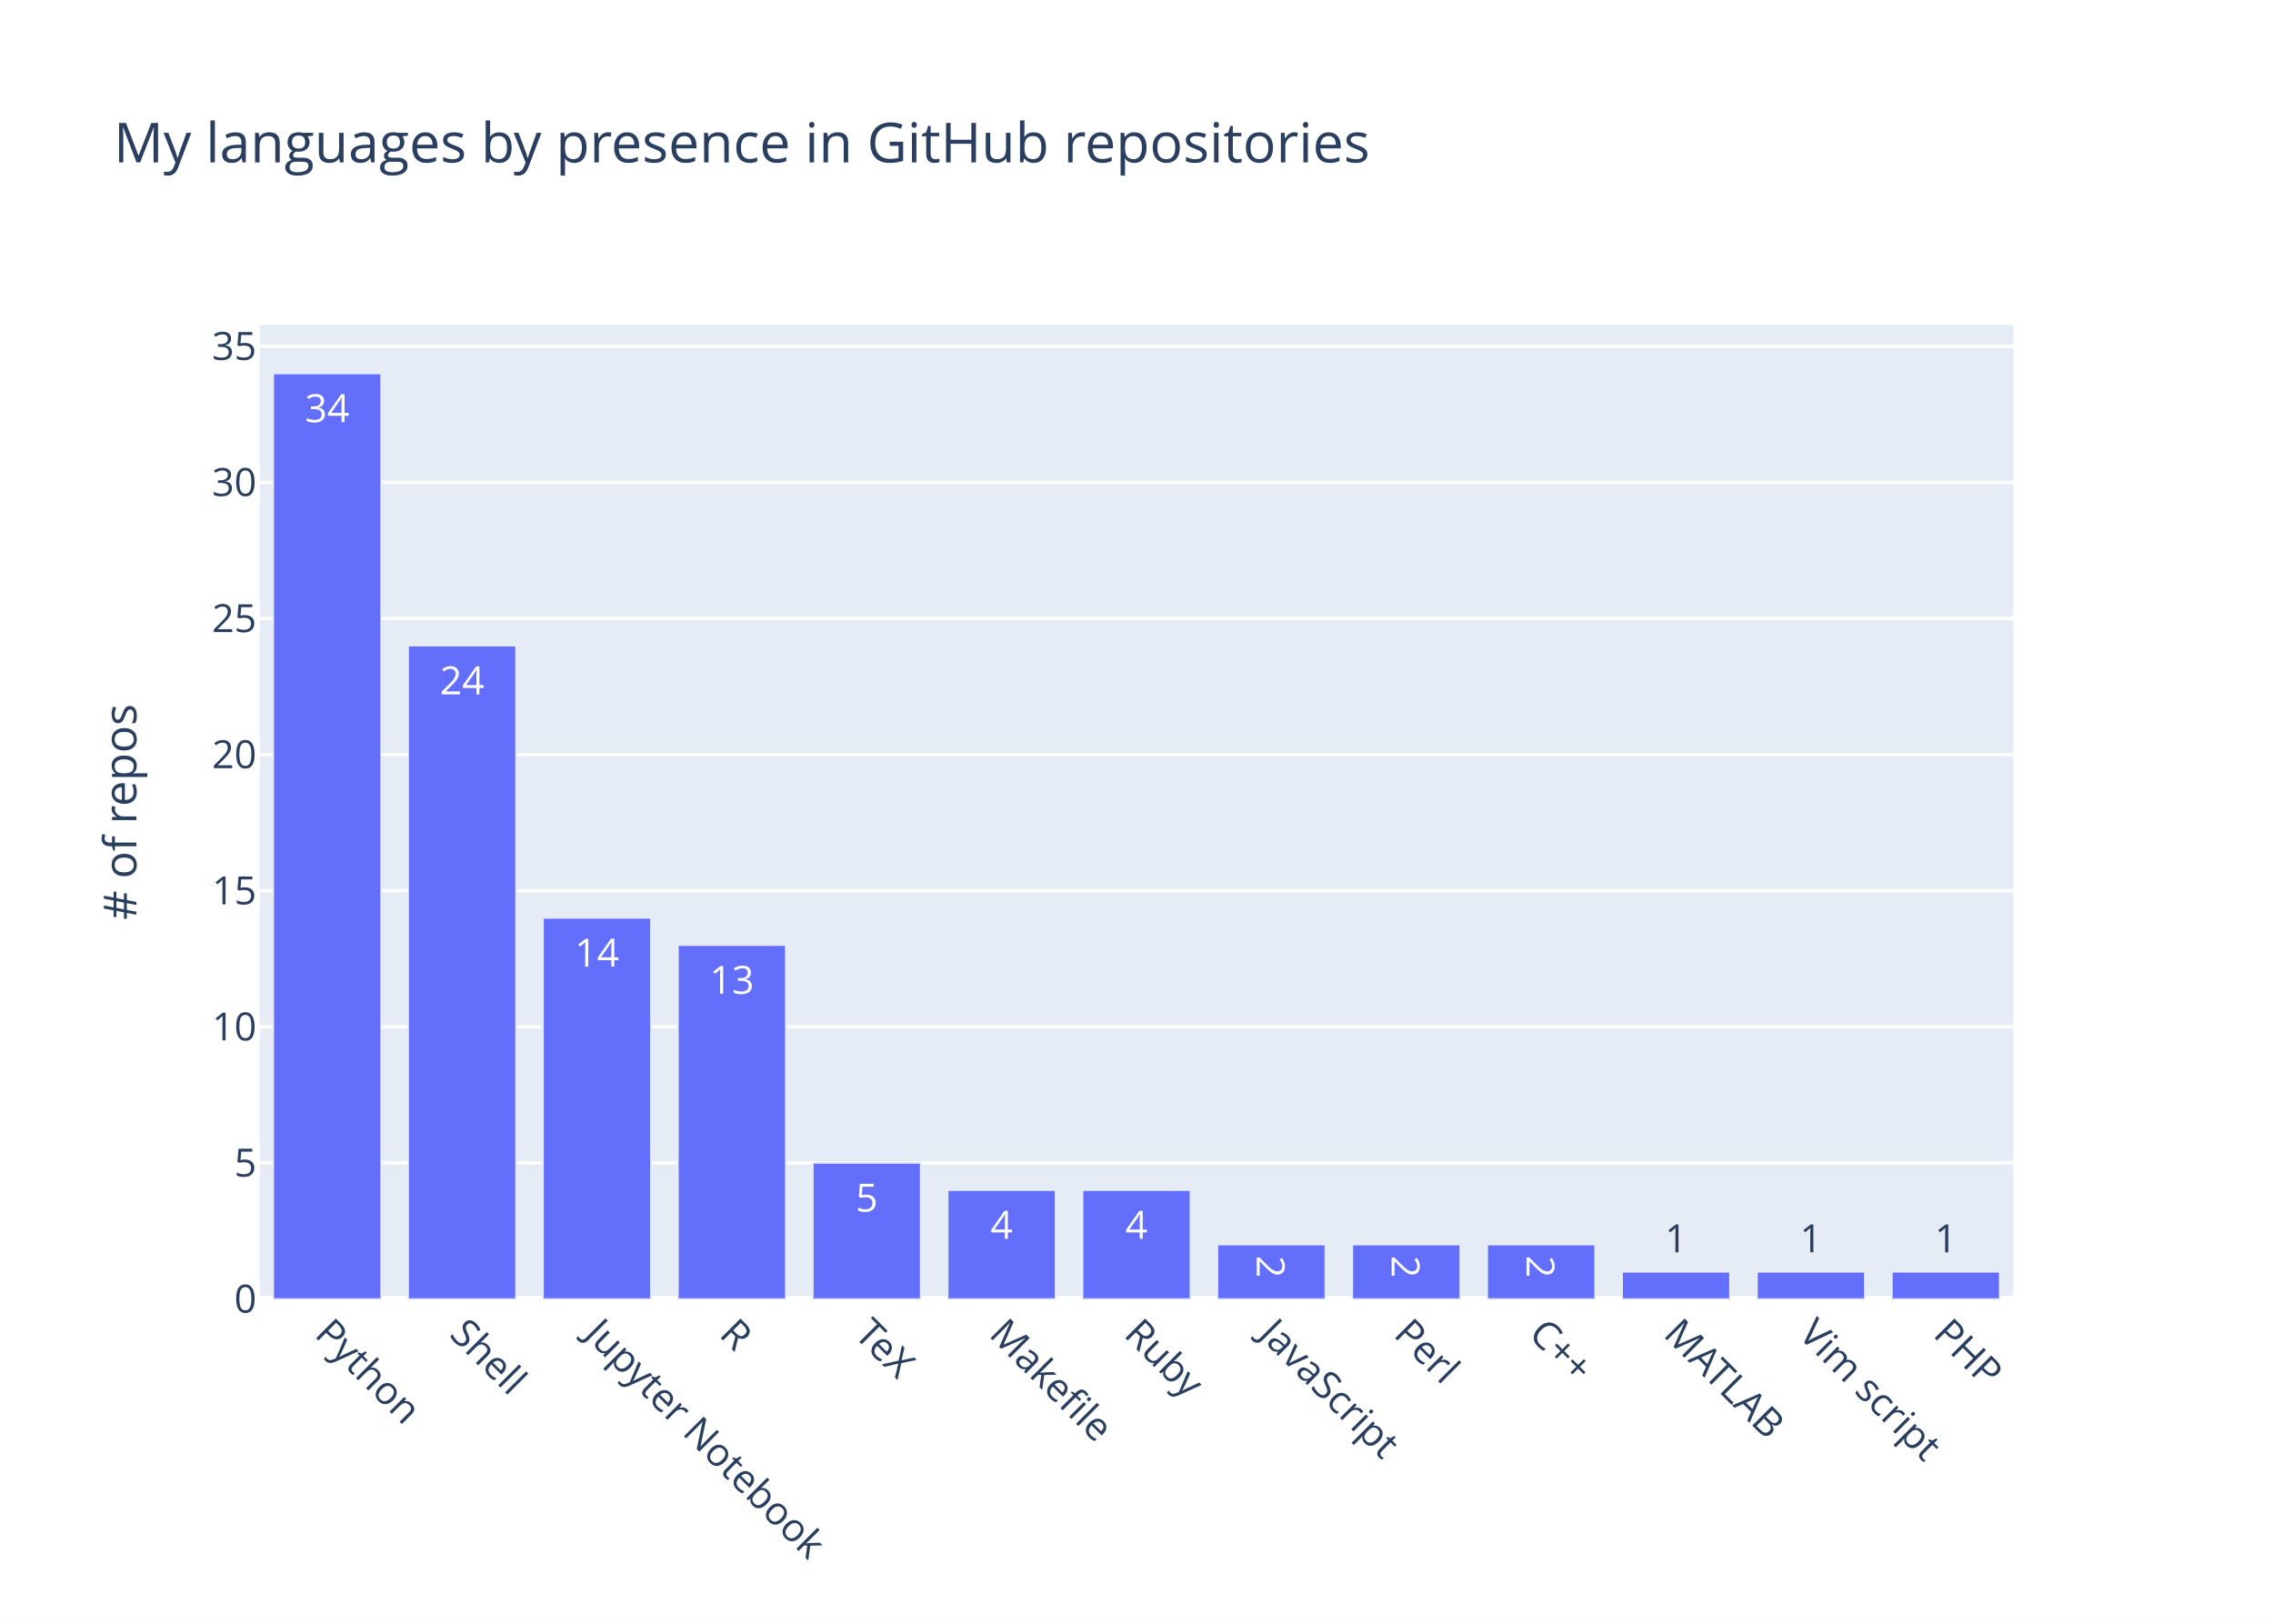
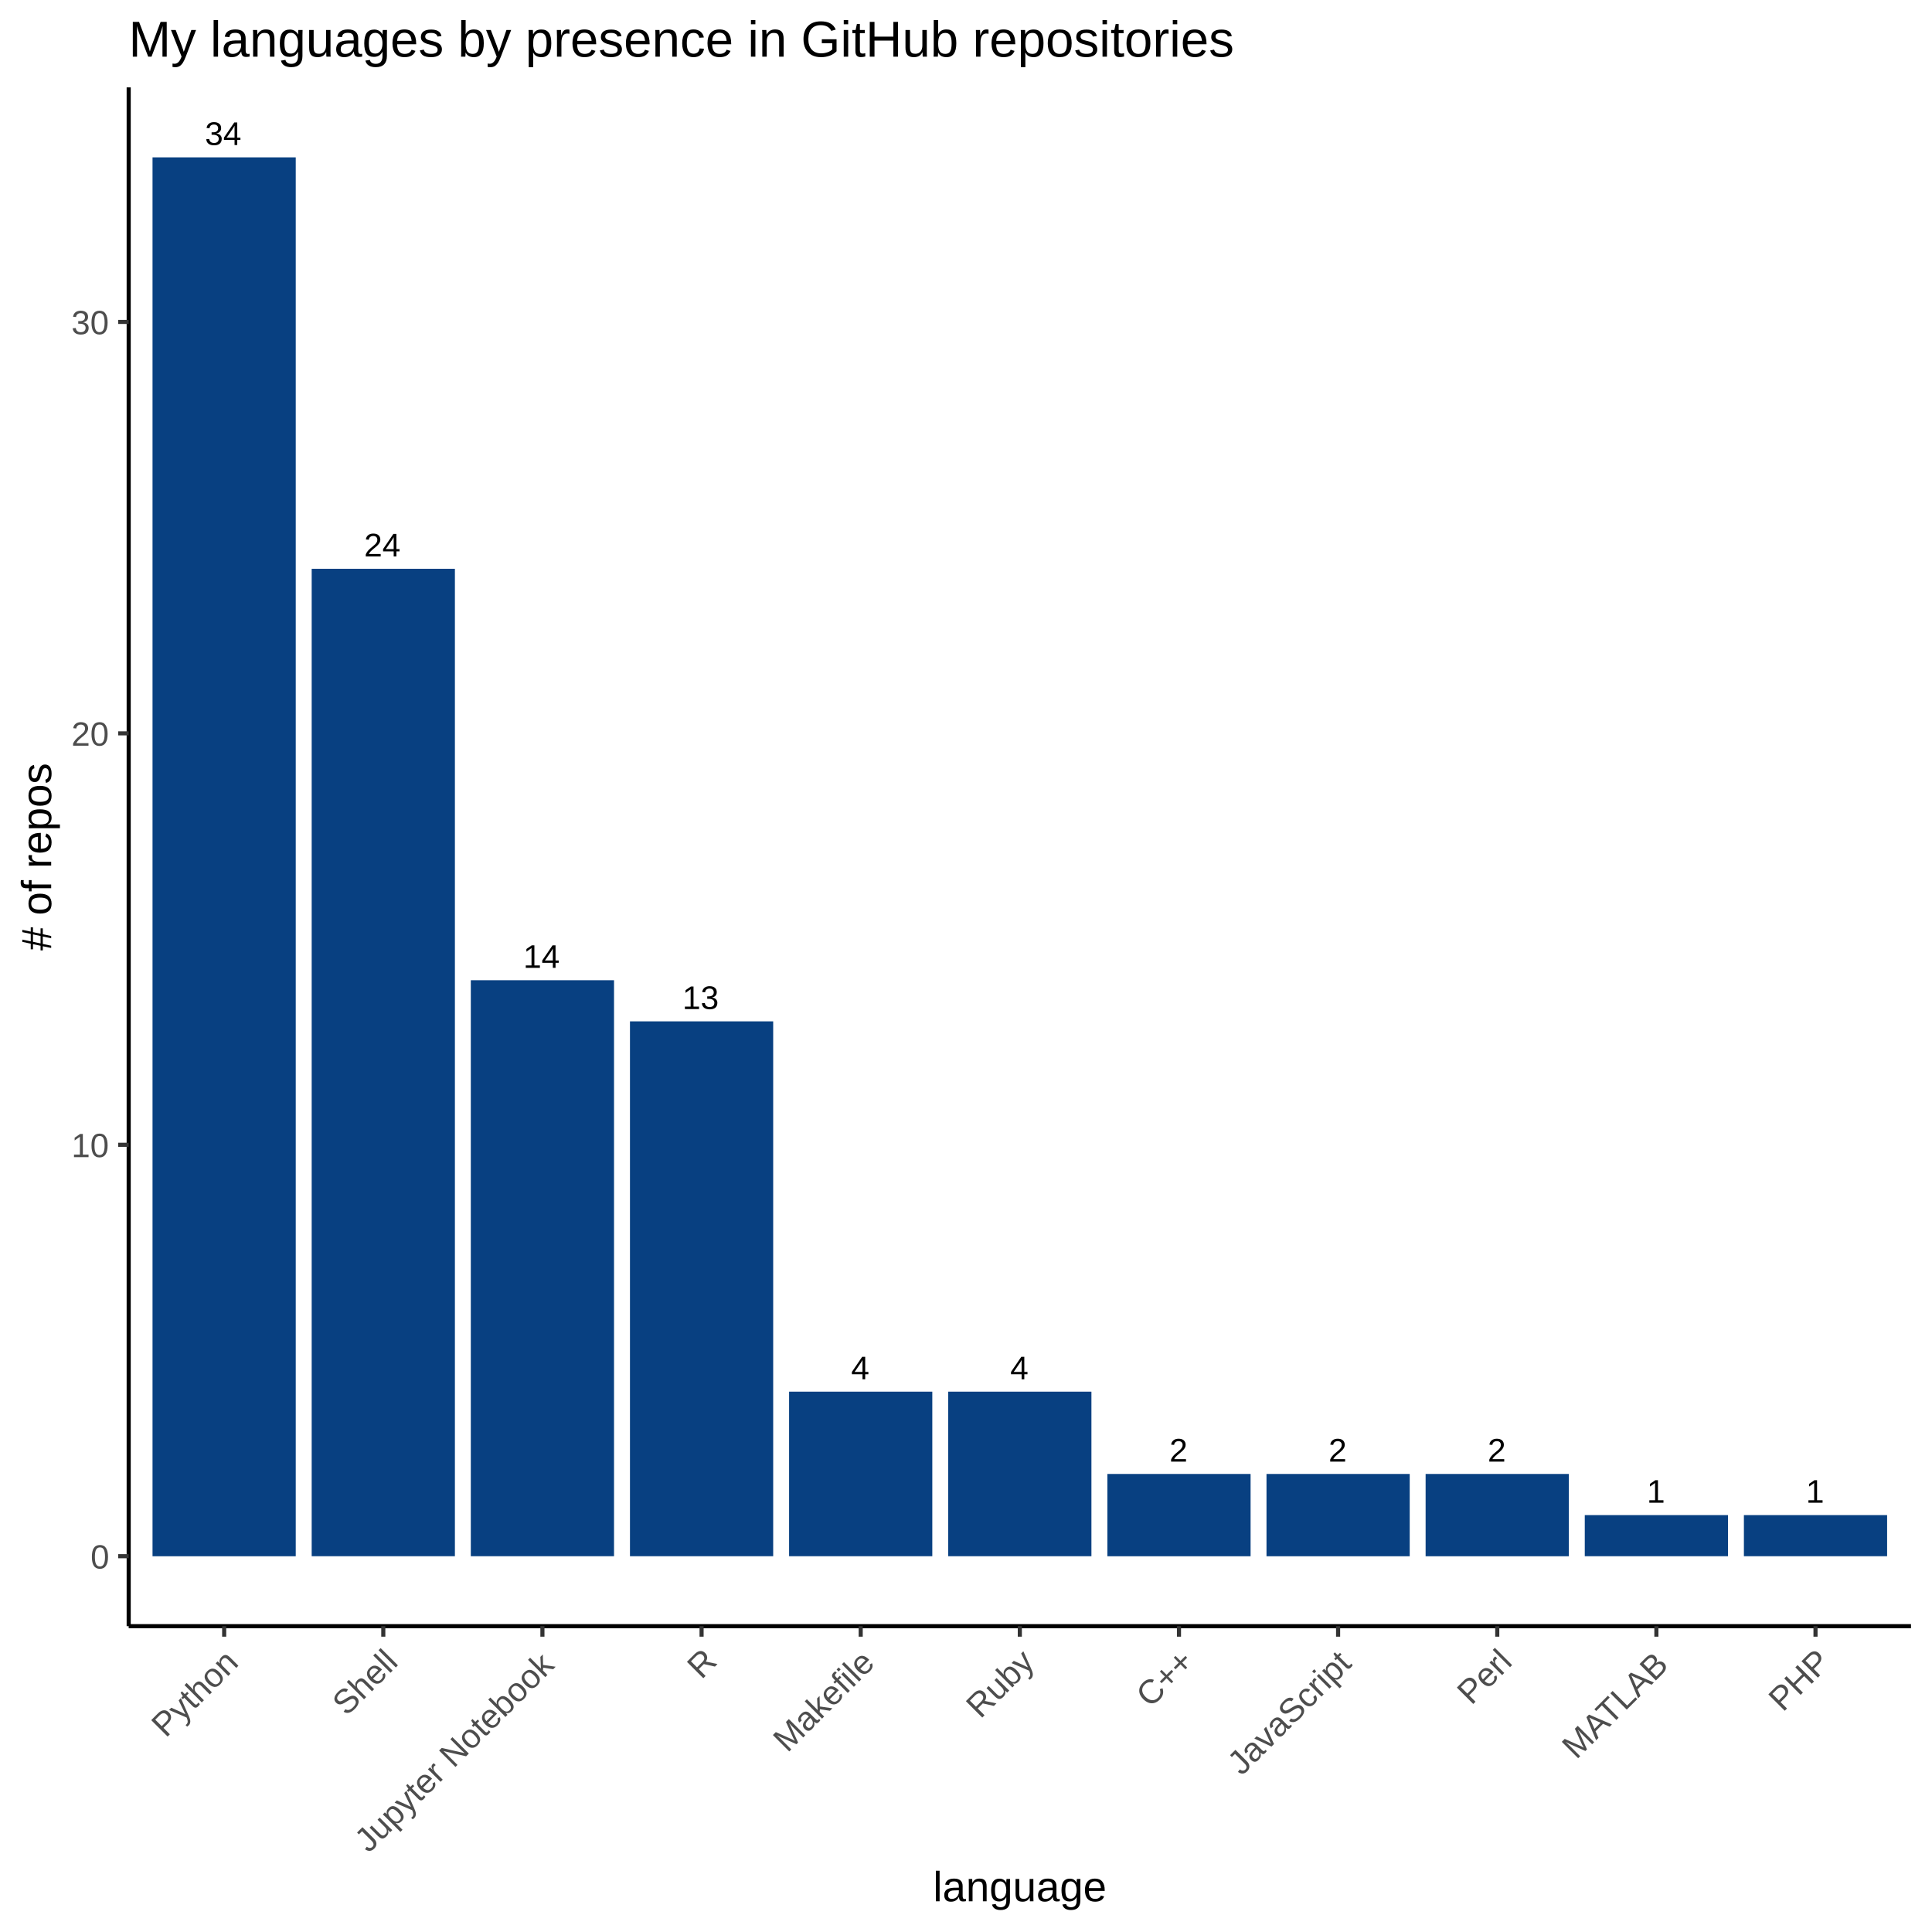
- <svg xmlns="http://www.w3.org/2000/svg" class="main-svg" width="700" height="500" viewBox="0 0 700 500">
-   <rect x="0" y="0" width="700" height="500" style="fill: rgb(255, 255, 255); fill-opacity: 1;" />
-   <defs id="defs-0e749c">
-     <g class="clips">
-       <clipPath id="clip0e749cxyplot" class="plotclip">
-         <rect width="540" height="300" />
-       </clipPath>
-       <clipPath class="axesclip" id="clip0e749cx">
-         <rect x="80" y="0" width="540" height="500" />
-       </clipPath>
-       <clipPath class="axesclip" id="clip0e749cy">
-         <rect x="0" y="100" width="700" height="300" />
-       </clipPath>
-       <clipPath class="axesclip" id="clip0e749cxy">
-         <rect x="80" y="100" width="540" height="300" />
-       </clipPath>
-     </g>
-     <g class="gradients" />
+ <svg xmlns="http://www.w3.org/2000/svg" viewBox="0 0 504.00 504.00">
+   <defs>
+     <style type="text/css">
+     line, polyline, polygon, path, rect, circle {
+       fill: none;
+       stroke: #000000;
+       stroke-linecap: round;
+       stroke-linejoin: round;
+       stroke-miterlimit: 10.00;
+     }
+   </style>
  </defs>
-   <g class="bglayer">
-     <rect class="bg" x="80" y="100" width="540" height="300" style="fill: rgb(229, 236, 246); fill-opacity: 1; stroke-width: 0;" />
+   <rect width="100%" height="100%" style="stroke: none; fill: #FFFFFF;" />
+   <rect x="0.00" y="0.00" width="504.00" height="504.00" style="stroke-width: 1.07; stroke: #FFFFFF; fill: #FFFFFF;" />
+   <defs>
+     <clipPath id="cpMzMuNTd8NDk4LjUyfDQyNC4yMnwyMi44MA==">
+       <rect x="33.57" y="22.80" width="464.95" height="401.42" />
+     </clipPath>
+   </defs>
+   <rect x="33.57" y="22.80" width="464.95" height="401.42" style="stroke-width: 1.07; stroke: none; fill: #FFFFFF;" clip-path="url(#cpMzMuNTd8NDk4LjUyfDQyNC4yMnwyMi44MA==)" />
+   <rect x="39.79" y="41.05" width="37.36" height="364.93" style="stroke-width: 1.07; stroke: none; stroke-linecap: butt; fill: #084081;" clip-path="url(#cpMzMuNTd8NDk4LjUyfDQyNC4yMnwyMi44MA==)" />
+   <rect x="81.31" y="148.38" width="37.36" height="257.59" style="stroke-width: 1.07; stroke: none; stroke-linecap: butt; fill: #084081;" clip-path="url(#cpMzMuNTd8NDk4LjUyfDQyNC4yMnwyMi44MA==)" />
+   <rect x="122.82" y="255.71" width="37.36" height="150.26" style="stroke-width: 1.07; stroke: none; stroke-linecap: butt; fill: #084081;" clip-path="url(#cpMzMuNTd8NDk4LjUyfDQyNC4yMnwyMi44MA==)" />
+   <rect x="164.34" y="266.44" width="37.36" height="139.53" style="stroke-width: 1.07; stroke: none; stroke-linecap: butt; fill: #084081;" clip-path="url(#cpMzMuNTd8NDk4LjUyfDQyNC4yMnwyMi44MA==)" />
+   <rect x="205.85" y="363.04" width="37.36" height="42.93" style="stroke-width: 1.07; stroke: none; stroke-linecap: butt; fill: #084081;" clip-path="url(#cpMzMuNTd8NDk4LjUyfDQyNC4yMnwyMi44MA==)" />
+   <rect x="247.36" y="363.04" width="37.36" height="42.93" style="stroke-width: 1.07; stroke: none; stroke-linecap: butt; fill: #084081;" clip-path="url(#cpMzMuNTd8NDk4LjUyfDQyNC4yMnwyMi44MA==)" />
+   <rect x="288.88" y="384.51" width="37.36" height="21.47" style="stroke-width: 1.07; stroke: none; stroke-linecap: butt; fill: #084081;" clip-path="url(#cpMzMuNTd8NDk4LjUyfDQyNC4yMnwyMi44MA==)" />
+   <rect x="330.39" y="384.51" width="37.36" height="21.47" style="stroke-width: 1.07; stroke: none; stroke-linecap: butt; fill: #084081;" clip-path="url(#cpMzMuNTd8NDk4LjUyfDQyNC4yMnwyMi44MA==)" />
+   <rect x="371.90" y="384.51" width="37.36" height="21.47" style="stroke-width: 1.07; stroke: none; stroke-linecap: butt; fill: #084081;" clip-path="url(#cpMzMuNTd8NDk4LjUyfDQyNC4yMnwyMi44MA==)" />
+   <rect x="413.42" y="395.24" width="37.36" height="10.73" style="stroke-width: 1.07; stroke: none; stroke-linecap: butt; fill: #084081;" clip-path="url(#cpMzMuNTd8NDk4LjUyfDQyNC4yMnwyMi44MA==)" />
+   <rect x="454.93" y="395.24" width="37.36" height="10.73" style="stroke-width: 1.07; stroke: none; stroke-linecap: butt; fill: #084081;" clip-path="url(#cpMzMuNTd8NDk4LjUyfDQyNC4yMnwyMi44MA==)" />
+   <g clip-path="url(#cpMzMuNTd8NDk4LjUyfDQyNC4yMnwyMi44MA==)">
+     <text x="305.06" y="381.29" style="font-size: 8.54px; font-family: Arial;" textLength="5.01px" lengthAdjust="spacingAndGlyphs">2</text>
  </g>
-   <g class="layer-below">
-     <g class="imagelayer" />
-     <g class="shapelayer" />
+   <g clip-path="url(#cpMzMuNTd8NDk4LjUyfDQyNC4yMnwyMi44MA==)">
+     <text x="346.57" y="381.29" style="font-size: 8.54px; font-family: Arial;" textLength="5.01px" lengthAdjust="spacingAndGlyphs">2</text>
  </g>
-   <g class="cartesianlayer">
-     <g class="subplot xy">
-       <g class="layer-subplot">
-         <g class="shapelayer" />
-         <g class="imagelayer" />
-       </g>
-       <g class="gridlayer">
-         <g class="x" />
-         <g class="y">
-           <path class="ygrid crisp" transform="translate(0,358.09)" d="M80,0h540" style="stroke: rgb(255, 255, 255); stroke-opacity: 1; stroke-width: 1px;" />
-           <path class="ygrid crisp" transform="translate(0,316.18)" d="M80,0h540" style="stroke: rgb(255, 255, 255); stroke-opacity: 1; stroke-width: 1px;" />
-           <path class="ygrid crisp" transform="translate(0,274.26)" d="M80,0h540" style="stroke: rgb(255, 255, 255); stroke-opacity: 1; stroke-width: 1px;" />
-           <path class="ygrid crisp" transform="translate(0,232.35)" d="M80,0h540" style="stroke: rgb(255, 255, 255); stroke-opacity: 1; stroke-width: 1px;" />
-           <path class="ygrid crisp" transform="translate(0,190.44)" d="M80,0h540" style="stroke: rgb(255, 255, 255); stroke-opacity: 1; stroke-width: 1px;" />
-           <path class="ygrid crisp" transform="translate(0,148.53)" d="M80,0h540" style="stroke: rgb(255, 255, 255); stroke-opacity: 1; stroke-width: 1px;" />
-           <path class="ygrid crisp" transform="translate(0,106.62)" d="M80,0h540" style="stroke: rgb(255, 255, 255); stroke-opacity: 1; stroke-width: 1px;" />
-         </g>
-       </g>
-       <g class="zerolinelayer">
-         <path class="yzl zl crisp" transform="translate(0,400)" d="M80,0h540" style="stroke: rgb(255, 255, 255); stroke-opacity: 1; stroke-width: 2px;" />
-       </g>
-       <path class="xlines-below" />
-       <path class="ylines-below" />
-       <g class="overlines-below" />
-       <g class="xaxislayer-below" />
-       <g class="yaxislayer-below" />
-       <g class="overaxes-below" />
-       <g class="plot" transform="translate(80, 100)" clip-path="url('#clip0e749cxyplot')">
-         <g class="barlayer mlayer">
-           <g class="trace bars" style="opacity: 1;">
-             <g class="points">
-               <g class="point">
-                 <path d="M4.15,300V15H37.38V300Z" style="vector-effect: non-scaling-stroke; opacity: 1; stroke-width: 0.5px; fill: rgb(99, 110, 250); fill-opacity: 1; stroke: rgb(229, 236, 246); stroke-opacity: 1;" />
-                 <text class="bartext bartext-inside" text-anchor="middle" data-notex="1" x="0" y="0" style="font-family: 'Open Sans', verdana, arial, sans-serif; font-size: 12px; fill: rgb(255, 255, 255); fill-opacity: 1; white-space: pre;" transform="translate(20.765 30)">34</text>
-               </g>
-               <g class="point">
-                 <path d="M45.69,300V98.82H78.92V300Z" style="vector-effect: non-scaling-stroke; opacity: 1; stroke-width: 0.5px; fill: rgb(99, 110, 250); fill-opacity: 1; stroke: rgb(229, 236, 246); stroke-opacity: 1;" />
-                 <text class="bartext bartext-inside" text-anchor="middle" data-notex="1" x="0" y="0" style="font-family: 'Open Sans', verdana, arial, sans-serif; font-size: 12px; fill: rgb(255, 255, 255); fill-opacity: 1; white-space: pre;" transform="translate(62.305 113.82)">24</text>
-               </g>
-               <g class="point">
-                 <path d="M87.23,300V182.65H120.46V300Z" style="vector-effect: non-scaling-stroke; opacity: 1; stroke-width: 0.5px; fill: rgb(99, 110, 250); fill-opacity: 1; stroke: rgb(229, 236, 246); stroke-opacity: 1;" />
-                 <text class="bartext bartext-inside" text-anchor="middle" data-notex="1" x="0" y="0" style="font-family: 'Open Sans', verdana, arial, sans-serif; font-size: 12px; fill: rgb(255, 255, 255); fill-opacity: 1; white-space: pre;" transform="translate(103.845 197.65)">14</text>
-               </g>
-               <g class="point">
-                 <path d="M128.77,300V191.03H162V300Z" style="vector-effect: non-scaling-stroke; opacity: 1; stroke-width: 0.5px; fill: rgb(99, 110, 250); fill-opacity: 1; stroke: rgb(229, 236, 246); stroke-opacity: 1;" />
-                 <text class="bartext bartext-inside" text-anchor="middle" data-notex="1" x="0" y="0" style="font-family: 'Open Sans', verdana, arial, sans-serif; font-size: 12px; fill: rgb(255, 255, 255); fill-opacity: 1; white-space: pre;" transform="translate(145.385 206.03)">13</text>
-               </g>
-               <g class="point">
-                 <path d="M170.31,300V258.09H203.54V300Z" style="vector-effect: non-scaling-stroke; opacity: 1; stroke-width: 0.5px; fill: rgb(99, 110, 250); fill-opacity: 1; stroke: rgb(229, 236, 246); stroke-opacity: 1;" />
-                 <text class="bartext bartext-inside" text-anchor="middle" data-notex="1" x="0" y="0" style="font-family: 'Open Sans', verdana, arial, sans-serif; font-size: 12px; fill: rgb(255, 255, 255); fill-opacity: 1; white-space: pre;" transform="translate(186.925 273.09)">5</text>
-               </g>
-               <g class="point">
-                 <path d="M211.85,300V266.47H245.08V300Z" style="vector-effect: non-scaling-stroke; opacity: 1; stroke-width: 0.5px; fill: rgb(99, 110, 250); fill-opacity: 1; stroke: rgb(229, 236, 246); stroke-opacity: 1;" />
-                 <text class="bartext bartext-inside" text-anchor="middle" data-notex="1" x="0" y="0" style="font-family: 'Open Sans', verdana, arial, sans-serif; font-size: 12px; fill: rgb(255, 255, 255); fill-opacity: 1; white-space: pre;" transform="translate(228.465 281.47)">4</text>
-               </g>
-               <g class="point">
-                 <path d="M253.38,300V266.47H286.62V300Z" style="vector-effect: non-scaling-stroke; opacity: 1; stroke-width: 0.5px; fill: rgb(99, 110, 250); fill-opacity: 1; stroke: rgb(229, 236, 246); stroke-opacity: 1;" />
-                 <text class="bartext bartext-inside" text-anchor="middle" data-notex="1" x="0" y="0" style="font-family: 'Open Sans', verdana, arial, sans-serif; font-size: 12px; fill: rgb(255, 255, 255); fill-opacity: 1; white-space: pre;" transform="translate(270 281.47)">4</text>
-               </g>
-               <g class="point">
-                 <path d="M294.92,300V283.24H328.15V300Z" style="vector-effect: non-scaling-stroke; opacity: 1; stroke-width: 0.5px; fill: rgb(99, 110, 250); fill-opacity: 1; stroke: rgb(229, 236, 246); stroke-opacity: 1;" />
-                 <text class="bartext bartext-inside" text-anchor="middle" data-notex="1" x="0" y="0" style="font-family: 'Open Sans', verdana, arial, sans-serif; font-size: 12px; fill: rgb(255, 255, 255); fill-opacity: 1; white-space: pre;" transform="translate(311.535 294.5525)rotate(90 0 -4.5) ">2</text>
-               </g>
-               <g class="point">
-                 <path d="M336.46,300V283.24H369.69V300Z" style="vector-effect: non-scaling-stroke; opacity: 1; stroke-width: 0.5px; fill: rgb(99, 110, 250); fill-opacity: 1; stroke: rgb(229, 236, 246); stroke-opacity: 1;" />
-                 <text class="bartext bartext-inside" text-anchor="middle" data-notex="1" x="0" y="0" style="font-family: 'Open Sans', verdana, arial, sans-serif; font-size: 12px; fill: rgb(255, 255, 255); fill-opacity: 1; white-space: pre;" transform="translate(353.075 294.5525)rotate(90 0 -4.5) ">2</text>
-               </g>
-               <g class="point">
-                 <path d="M378,300V283.24H411.23V300Z" style="vector-effect: non-scaling-stroke; opacity: 1; stroke-width: 0.5px; fill: rgb(99, 110, 250); fill-opacity: 1; stroke: rgb(229, 236, 246); stroke-opacity: 1;" />
-                 <text class="bartext bartext-inside" text-anchor="middle" data-notex="1" x="0" y="0" style="font-family: 'Open Sans', verdana, arial, sans-serif; font-size: 12px; fill: rgb(255, 255, 255); fill-opacity: 1; white-space: pre;" transform="translate(394.615 294.5525)rotate(90 0 -4.5) ">2</text>
-               </g>
-               <g class="point">
-                 <path d="M419.54,300V291.62H452.77V300Z" style="vector-effect: non-scaling-stroke; opacity: 1; stroke-width: 0.5px; fill: rgb(99, 110, 250); fill-opacity: 1; stroke: rgb(229, 236, 246); stroke-opacity: 1;" />
-                 <text class="bartext bartext-outside" text-anchor="middle" data-notex="1" x="0" y="0" style="font-family: 'Open Sans', verdana, arial, sans-serif; font-size: 12px; fill: rgb(42, 63, 95); fill-opacity: 1; white-space: pre;" transform="translate(436.155 285.62)">1</text>
-               </g>
-               <g class="point">
-                 <path d="M461.08,300V291.62H494.31V300Z" style="vector-effect: non-scaling-stroke; opacity: 1; stroke-width: 0.5px; fill: rgb(99, 110, 250); fill-opacity: 1; stroke: rgb(229, 236, 246); stroke-opacity: 1;" />
-                 <text class="bartext bartext-outside" text-anchor="middle" data-notex="1" x="0" y="0" style="font-family: 'Open Sans', verdana, arial, sans-serif; font-size: 12px; fill: rgb(42, 63, 95); fill-opacity: 1; white-space: pre;" transform="translate(477.695 285.62)">1</text>
-               </g>
-               <g class="point">
-                 <path d="M502.62,300V291.62H535.85V300Z" style="vector-effect: non-scaling-stroke; opacity: 1; stroke-width: 0.5px; fill: rgb(99, 110, 250); fill-opacity: 1; stroke: rgb(229, 236, 246); stroke-opacity: 1;" />
-                 <text class="bartext bartext-outside" text-anchor="middle" data-notex="1" x="0" y="0" style="font-family: 'Open Sans', verdana, arial, sans-serif; font-size: 12px; fill: rgb(42, 63, 95); fill-opacity: 1; white-space: pre;" transform="translate(519.235 285.62)">1</text>
-               </g>
-             </g>
-           </g>
-         </g>
-       </g>
-       <g class="overplot" />
-       <path class="xlines-above crisp" d="M0,0" style="fill: none;" />
-       <path class="ylines-above crisp" d="M0,0" style="fill: none;" />
-       <g class="overlines-above" />
-       <g class="xaxislayer-above">
-         <g class="xtick">
-           <text text-anchor="start" x="0" y="413" transform="translate(100.77,0) rotate(45,0,407)" style="font-family: 'Open Sans', verdana, arial, sans-serif; font-size: 12px; fill: rgb(42, 63, 95); fill-opacity: 1; white-space: pre;">Python</text>
-         </g>
-         <g class="xtick">
-           <text text-anchor="start" x="0" y="413" transform="translate(142.31,0) rotate(45,0,407)" style="font-family: 'Open Sans', verdana, arial, sans-serif; font-size: 12px; fill: rgb(42, 63, 95); fill-opacity: 1; white-space: pre;">Shell</text>
-         </g>
-         <g class="xtick">
-           <text text-anchor="start" x="0" y="413" transform="translate(183.85,0) rotate(45,0,407)" style="font-family: 'Open Sans', verdana, arial, sans-serif; font-size: 12px; fill: rgb(42, 63, 95); fill-opacity: 1; white-space: pre;">Jupyter Notebook</text>
-         </g>
-         <g class="xtick">
-           <text text-anchor="start" x="0" y="413" transform="translate(225.38,0) rotate(45,0,407)" style="font-family: 'Open Sans', verdana, arial, sans-serif; font-size: 12px; fill: rgb(42, 63, 95); fill-opacity: 1; white-space: pre;">R</text>
-         </g>
-         <g class="xtick">
-           <text text-anchor="start" x="0" y="413" transform="translate(266.92,0) rotate(45,0,407)" style="font-family: 'Open Sans', verdana, arial, sans-serif; font-size: 12px; fill: rgb(42, 63, 95); fill-opacity: 1; white-space: pre;">TeX</text>
-         </g>
-         <g class="xtick">
-           <text text-anchor="start" x="0" y="413" transform="translate(308.46,0) rotate(45,0,407)" style="font-family: 'Open Sans', verdana, arial, sans-serif; font-size: 12px; fill: rgb(42, 63, 95); fill-opacity: 1; white-space: pre;">Makefile</text>
-         </g>
-         <g class="xtick">
-           <text text-anchor="start" x="0" y="413" transform="translate(350,0) rotate(45,0,407)" style="font-family: 'Open Sans', verdana, arial, sans-serif; font-size: 12px; fill: rgb(42, 63, 95); fill-opacity: 1; white-space: pre;">Ruby</text>
-         </g>
-         <g class="xtick">
-           <text text-anchor="start" x="0" y="413" transform="translate(391.54,0) rotate(45,0,407)" style="font-family: 'Open Sans', verdana, arial, sans-serif; font-size: 12px; fill: rgb(42, 63, 95); fill-opacity: 1; white-space: pre;">JavaScript</text>
-         </g>
-         <g class="xtick">
-           <text text-anchor="start" x="0" y="413" transform="translate(433.08,0) rotate(45,0,407)" style="font-family: 'Open Sans', verdana, arial, sans-serif; font-size: 12px; fill: rgb(42, 63, 95); fill-opacity: 1; white-space: pre;">Perl</text>
-         </g>
-         <g class="xtick">
-           <text text-anchor="start" x="0" y="413" transform="translate(474.62,0) rotate(45,0,407)" style="font-family: 'Open Sans', verdana, arial, sans-serif; font-size: 12px; fill: rgb(42, 63, 95); fill-opacity: 1; white-space: pre;">C++</text>
-         </g>
-         <g class="xtick">
-           <text text-anchor="start" x="0" y="413" transform="translate(516.15,0) rotate(45,0,407)" style="font-family: 'Open Sans', verdana, arial, sans-serif; font-size: 12px; fill: rgb(42, 63, 95); fill-opacity: 1; white-space: pre;">MATLAB</text>
-         </g>
-         <g class="xtick">
-           <text text-anchor="start" x="0" y="413" transform="translate(557.69,0) rotate(45,0,407)" style="font-family: 'Open Sans', verdana, arial, sans-serif; font-size: 12px; fill: rgb(42, 63, 95); fill-opacity: 1; white-space: pre;">Vim script</text>
-         </g>
-         <g class="xtick">
-           <text text-anchor="start" x="0" y="413" transform="translate(599.23,0) rotate(45,0,407)" style="font-family: 'Open Sans', verdana, arial, sans-serif; font-size: 12px; fill: rgb(42, 63, 95); fill-opacity: 1; white-space: pre;">PHP</text>
-         </g>
-       </g>
-       <g class="yaxislayer-above">
-         <g class="ytick">
-           <text text-anchor="end" x="79" y="4.2" transform="translate(0,400)" style="font-family: 'Open Sans', verdana, arial, sans-serif; font-size: 12px; fill: rgb(42, 63, 95); fill-opacity: 1; white-space: pre;">0</text>
-         </g>
-         <g class="ytick">
-           <text text-anchor="end" x="79" y="4.2" transform="translate(0,358.09)" style="font-family: 'Open Sans', verdana, arial, sans-serif; font-size: 12px; fill: rgb(42, 63, 95); fill-opacity: 1; white-space: pre;">5</text>
-         </g>
-         <g class="ytick">
-           <text text-anchor="end" x="79" y="4.2" transform="translate(0,316.18)" style="font-family: 'Open Sans', verdana, arial, sans-serif; font-size: 12px; fill: rgb(42, 63, 95); fill-opacity: 1; white-space: pre;">10</text>
-         </g>
-         <g class="ytick">
-           <text text-anchor="end" x="79" y="4.2" transform="translate(0,274.26)" style="font-family: 'Open Sans', verdana, arial, sans-serif; font-size: 12px; fill: rgb(42, 63, 95); fill-opacity: 1; white-space: pre;">15</text>
-         </g>
-         <g class="ytick">
-           <text text-anchor="end" x="79" y="4.2" transform="translate(0,232.35)" style="font-family: 'Open Sans', verdana, arial, sans-serif; font-size: 12px; fill: rgb(42, 63, 95); fill-opacity: 1; white-space: pre;">20</text>
-         </g>
-         <g class="ytick">
-           <text text-anchor="end" x="79" y="4.2" transform="translate(0,190.44)" style="font-family: 'Open Sans', verdana, arial, sans-serif; font-size: 12px; fill: rgb(42, 63, 95); fill-opacity: 1; white-space: pre;">25</text>
-         </g>
-         <g class="ytick">
-           <text text-anchor="end" x="79" y="4.2" transform="translate(0,148.53)" style="font-family: 'Open Sans', verdana, arial, sans-serif; font-size: 12px; fill: rgb(42, 63, 95); fill-opacity: 1; white-space: pre;">30</text>
-         </g>
-         <g class="ytick">
-           <text text-anchor="end" x="79" y="4.2" transform="translate(0,106.62)" style="font-family: 'Open Sans', verdana, arial, sans-serif; font-size: 12px; fill: rgb(42, 63, 95); fill-opacity: 1; white-space: pre;">35</text>
-         </g>
-       </g>
-       <g class="overaxes-above" />
-     </g>
+   <g clip-path="url(#cpMzMuNTd8NDk4LjUyfDQyNC4yMnwyMi44MA==)">
+     <text x="136.50" y="252.49" style="font-size: 8.54px; font-family: Arial;" textLength="10.01px" lengthAdjust="spacingAndGlyphs">14</text>
  </g>
-   <g class="polarlayer" />
-   <g class="ternarylayer" />
-   <g class="geolayer" />
-   <g class="funnelarealayer" />
-   <g class="pielayer" />
-   <g class="treemaplayer" />
-   <g class="sunburstlayer" />
-   <g class="glimages" />
-   <defs id="topdefs-0e749c">
-     <g class="clips" />
+   <g clip-path="url(#cpMzMuNTd8NDk4LjUyfDQyNC4yMnwyMi44MA==)">
+     <text x="222.03" y="359.82" style="font-size: 8.54px; font-family: Arial;" textLength="5.01px" lengthAdjust="spacingAndGlyphs">4</text>
+   </g>
+   <g clip-path="url(#cpMzMuNTd8NDk4LjUyfDQyNC4yMnwyMi44MA==)">
+     <text x="429.60" y="392.02" style="font-size: 8.54px; font-family: Arial;" textLength="5.01px" lengthAdjust="spacingAndGlyphs">1</text>
+   </g>
+   <g clip-path="url(#cpMzMuNTd8NDk4LjUyfDQyNC4yMnwyMi44MA==)">
+     <text x="388.08" y="381.29" style="font-size: 8.54px; font-family: Arial;" textLength="5.01px" lengthAdjust="spacingAndGlyphs">2</text>
+   </g>
+   <g clip-path="url(#cpMzMuNTd8NDk4LjUyfDQyNC4yMnwyMi44MA==)">
+     <text x="471.11" y="392.02" style="font-size: 8.54px; font-family: Arial;" textLength="5.01px" lengthAdjust="spacingAndGlyphs">1</text>
+   </g>
+   <g clip-path="url(#cpMzMuNTd8NDk4LjUyfDQyNC4yMnwyMi44MA==)">
+     <text x="53.47" y="37.83" style="font-size: 8.54px; font-family: Arial;" textLength="10.01px" lengthAdjust="spacingAndGlyphs">34</text>
+   </g>
+   <g clip-path="url(#cpMzMuNTd8NDk4LjUyfDQyNC4yMnwyMi44MA==)">
+     <text x="178.01" y="263.23" style="font-size: 8.54px; font-family: Arial;" textLength="10.01px" lengthAdjust="spacingAndGlyphs">13</text>
+   </g>
+   <g clip-path="url(#cpMzMuNTd8NDk4LjUyfDQyNC4yMnwyMi44MA==)">
+     <text x="263.54" y="359.82" style="font-size: 8.54px; font-family: Arial;" textLength="5.01px" lengthAdjust="spacingAndGlyphs">4</text>
+   </g>
+   <g clip-path="url(#cpMzMuNTd8NDk4LjUyfDQyNC4yMnwyMi44MA==)">
+     <text x="94.98" y="145.16" style="font-size: 8.54px; font-family: Arial;" textLength="10.01px" lengthAdjust="spacingAndGlyphs">24</text>
+   </g>
+   <defs>
+     <clipPath id="cpMC4wMHw1MDQuMDB8NTA0LjAwfDAuMDA=">
+       <rect x="0.00" y="0.00" width="504.00" height="504.00" />
+     </clipPath>
  </defs>
-   <g class="layer-above">
-     <g class="imagelayer" />
-     <g class="shapelayer" />
+   <polyline points="33.57,424.22 33.57,22.80 " style="stroke-width: 1.07; stroke-linecap: butt;" clip-path="url(#cpMC4wMHw1MDQuMDB8NTA0LjAwfDAuMDA=)" />
+   <g clip-path="url(#cpMC4wMHw1MDQuMDB8NTA0LjAwfDAuMDA=)">
+     <text x="23.63" y="409.19" style="font-size: 8.80px; fill: #4D4D4D; font-family: Arial;" textLength="5.01px" lengthAdjust="spacingAndGlyphs">0</text>
  </g>
-   <g class="infolayer">
-     <g class="g-gtitle">
-       <text class="gtitle" x="35" y="50" text-anchor="start" dy="0em" style="font-family: 'Open Sans', verdana, arial, sans-serif; font-size: 17px; fill: rgb(42, 63, 95); opacity: 1; font-weight: normal; white-space: pre;">My languages by presence in GitHub repositories</text>
-     </g>
-     <g class="g-xtitle" />
-     <g class="g-ytitle">
-       <text class="ytitle" transform="rotate(-90,42,250)" x="42" y="250" text-anchor="middle" style="font-family: 'Open Sans', verdana, arial, sans-serif; font-size: 14px; fill: rgb(42, 63, 95); opacity: 1; font-weight: normal; white-space: pre;"># of repos</text>
-     </g>
+   <g clip-path="url(#cpMC4wMHw1MDQuMDB8NTA0LjAwfDAuMDA=)">
+     <text x="18.63" y="301.86" style="font-size: 8.80px; fill: #4D4D4D; font-family: Arial;" textLength="10.01px" lengthAdjust="spacingAndGlyphs">10</text>
+   </g>
+   <g clip-path="url(#cpMC4wMHw1MDQuMDB8NTA0LjAwfDAuMDA=)">
+     <text x="18.63" y="194.53" style="font-size: 8.80px; fill: #4D4D4D; font-family: Arial;" textLength="10.01px" lengthAdjust="spacingAndGlyphs">20</text>
+   </g>
+   <g clip-path="url(#cpMC4wMHw1MDQuMDB8NTA0LjAwfDAuMDA=)">
+     <text x="18.63" y="87.20" style="font-size: 8.80px; fill: #4D4D4D; font-family: Arial;" textLength="10.01px" lengthAdjust="spacingAndGlyphs">30</text>
+   </g>
+   <polyline points="30.83,405.97 33.57,405.97 " style="stroke-width: 1.07; stroke: #333333; stroke-linecap: butt;" clip-path="url(#cpMC4wMHw1MDQuMDB8NTA0LjAwfDAuMDA=)" />
+   <polyline points="30.83,298.64 33.57,298.64 " style="stroke-width: 1.07; stroke: #333333; stroke-linecap: butt;" clip-path="url(#cpMC4wMHw1MDQuMDB8NTA0LjAwfDAuMDA=)" />
+   <polyline points="30.83,191.31 33.57,191.31 " style="stroke-width: 1.07; stroke: #333333; stroke-linecap: butt;" clip-path="url(#cpMC4wMHw1MDQuMDB8NTA0LjAwfDAuMDA=)" />
+   <polyline points="30.83,83.98 33.57,83.98 " style="stroke-width: 1.07; stroke: #333333; stroke-linecap: butt;" clip-path="url(#cpMC4wMHw1MDQuMDB8NTA0LjAwfDAuMDA=)" />
+   <polyline points="33.57,424.22 498.52,424.22 " style="stroke-width: 1.07; stroke-linecap: butt;" clip-path="url(#cpMC4wMHw1MDQuMDB8NTA0LjAwfDAuMDA=)" />
+   <polyline points="58.48,426.96 58.48,424.22 " style="stroke-width: 1.07; stroke: #333333; stroke-linecap: butt;" clip-path="url(#cpMC4wMHw1MDQuMDB8NTA0LjAwfDAuMDA=)" />
+   <polyline points="99.99,426.96 99.99,424.22 " style="stroke-width: 1.07; stroke: #333333; stroke-linecap: butt;" clip-path="url(#cpMC4wMHw1MDQuMDB8NTA0LjAwfDAuMDA=)" />
+   <polyline points="141.50,426.96 141.50,424.22 " style="stroke-width: 1.07; stroke: #333333; stroke-linecap: butt;" clip-path="url(#cpMC4wMHw1MDQuMDB8NTA0LjAwfDAuMDA=)" />
+   <polyline points="183.02,426.96 183.02,424.22 " style="stroke-width: 1.07; stroke: #333333; stroke-linecap: butt;" clip-path="url(#cpMC4wMHw1MDQuMDB8NTA0LjAwfDAuMDA=)" />
+   <polyline points="224.53,426.96 224.53,424.22 " style="stroke-width: 1.07; stroke: #333333; stroke-linecap: butt;" clip-path="url(#cpMC4wMHw1MDQuMDB8NTA0LjAwfDAuMDA=)" />
+   <polyline points="266.04,426.96 266.04,424.22 " style="stroke-width: 1.07; stroke: #333333; stroke-linecap: butt;" clip-path="url(#cpMC4wMHw1MDQuMDB8NTA0LjAwfDAuMDA=)" />
+   <polyline points="307.56,426.96 307.56,424.22 " style="stroke-width: 1.07; stroke: #333333; stroke-linecap: butt;" clip-path="url(#cpMC4wMHw1MDQuMDB8NTA0LjAwfDAuMDA=)" />
+   <polyline points="349.07,426.96 349.07,424.22 " style="stroke-width: 1.07; stroke: #333333; stroke-linecap: butt;" clip-path="url(#cpMC4wMHw1MDQuMDB8NTA0LjAwfDAuMDA=)" />
+   <polyline points="390.59,426.96 390.59,424.22 " style="stroke-width: 1.07; stroke: #333333; stroke-linecap: butt;" clip-path="url(#cpMC4wMHw1MDQuMDB8NTA0LjAwfDAuMDA=)" />
+   <polyline points="432.10,426.96 432.10,424.22 " style="stroke-width: 1.07; stroke: #333333; stroke-linecap: butt;" clip-path="url(#cpMC4wMHw1MDQuMDB8NTA0LjAwfDAuMDA=)" />
+   <polyline points="473.61,426.96 473.61,424.22 " style="stroke-width: 1.07; stroke: #333333; stroke-linecap: butt;" clip-path="url(#cpMC4wMHw1MDQuMDB8NTA0LjAwfDAuMDA=)" />
+   <g clip-path="url(#cpMC4wMHw1MDQuMDB8NTA0LjAwfDAuMDA=)">
+     <text transform="translate(43.22,453.52) rotate(-45)" style="font-size: 8.80px; fill: #4D4D4D; font-family: Arial;" textLength="28.02px" lengthAdjust="spacingAndGlyphs">Python</text>
+   </g>
+   <g clip-path="url(#cpMC4wMHw1MDQuMDB8NTA0LjAwfDAuMDA=)">
+     <text transform="translate(90.39,447.86) rotate(-45)" style="font-size: 8.80px; fill: #4D4D4D; font-family: Arial;" textLength="20.01px" lengthAdjust="spacingAndGlyphs">Shell</text>
+   </g>
+   <g clip-path="url(#cpMC4wMHw1MDQuMDB8NTA0LjAwfDAuMDA=)">
+     <text transform="translate(96.18,483.58) rotate(-45)" style="font-size: 8.80px; fill: #4D4D4D; font-family: Arial;" textLength="70.54px" lengthAdjust="spacingAndGlyphs">Jupyter Notebook</text>
+   </g>
+   <g clip-path="url(#cpMC4wMHw1MDQuMDB8NTA0LjAwfDAuMDA=)">
+     <text transform="translate(182.97,438.30) rotate(-45)" style="font-size: 8.80px; fill: #4D4D4D; font-family: Arial;" textLength="6.50px" lengthAdjust="spacingAndGlyphs">R</text>
+   </g>
+   <g clip-path="url(#cpMC4wMHw1MDQuMDB8NTA0LjAwfDAuMDA=)">
+     <text transform="translate(205.39,457.40) rotate(-45)" style="font-size: 8.80px; fill: #4D4D4D; font-family: Arial;" textLength="33.51px" lengthAdjust="spacingAndGlyphs">Makefile</text>
+   </g>
+   <g clip-path="url(#cpMC4wMHw1MDQuMDB8NTA0LjAwfDAuMDA=)">
+     <text transform="translate(255.74,448.56) rotate(-45)" style="font-size: 8.80px; fill: #4D4D4D; font-family: Arial;" textLength="21.01px" lengthAdjust="spacingAndGlyphs">Ruby</text>
+   </g>
+   <g clip-path="url(#cpMC4wMHw1MDQuMDB8NTA0LjAwfDAuMDA=)">
+     <text transform="translate(300.08,445.73) rotate(-45)" style="font-size: 8.80px; fill: #4D4D4D; font-family: Arial;" textLength="17.01px" lengthAdjust="spacingAndGlyphs">C++</text>
+   </g>
+   <g clip-path="url(#cpMC4wMHw1MDQuMDB8NTA0LjAwfDAuMDA=)">
+     <text transform="translate(323.91,463.41) rotate(-45)" style="font-size: 8.80px; fill: #4D4D4D; font-family: Arial;" textLength="42.02px" lengthAdjust="spacingAndGlyphs">JavaScript</text>
+   </g>
+   <g clip-path="url(#cpMC4wMHw1MDQuMDB8NTA0LjAwfDAuMDA=)">
+     <text transform="translate(383.82,445.02) rotate(-45)" style="font-size: 8.80px; fill: #4D4D4D; font-family: Arial;" textLength="16.00px" lengthAdjust="spacingAndGlyphs">Perl</text>
+   </g>
+   <g clip-path="url(#cpMC4wMHw1MDQuMDB8NTA0LjAwfDAuMDA=)">
+     <text transform="translate(411.19,459.17) rotate(-45)" style="font-size: 8.80px; fill: #4D4D4D; font-family: Arial;" textLength="36.01px" lengthAdjust="spacingAndGlyphs">MATLAB</text>
+   </g>
+   <g clip-path="url(#cpMC4wMHw1MDQuMDB8NTA0LjAwfDAuMDA=)">
+     <text transform="translate(465.08,446.79) rotate(-45)" style="font-size: 8.80px; fill: #4D4D4D; font-family: Arial;" textLength="18.51px" lengthAdjust="spacingAndGlyphs">PHP</text>
+   </g>
+   <g clip-path="url(#cpMC4wMHw1MDQuMDB8NTA0LjAwfDAuMDA=)">
+     <text x="243.41" y="495.99" style="font-size: 11.00px; font-family: Arial;" textLength="45.27px" lengthAdjust="spacingAndGlyphs">language</text>
+   </g>
+   <g clip-path="url(#cpMC4wMHw1MDQuMDB8NTA0LjAwfDAuMDA=)">
+     <text transform="translate(13.35,247.97) rotate(-90)" style="font-size: 11.00px; font-family: Arial;" textLength="48.92px" lengthAdjust="spacingAndGlyphs"># of repos</text>
+   </g>
+   <g clip-path="url(#cpMC4wMHw1MDQuMDB8NTA0LjAwfDAuMDA=)">
+     <text x="33.57" y="14.79" style="font-size: 13.20px; font-family: Arial;" textLength="283.98px" lengthAdjust="spacingAndGlyphs">My languages by presence in GitHub repositories</text>
  </g>
</svg>
